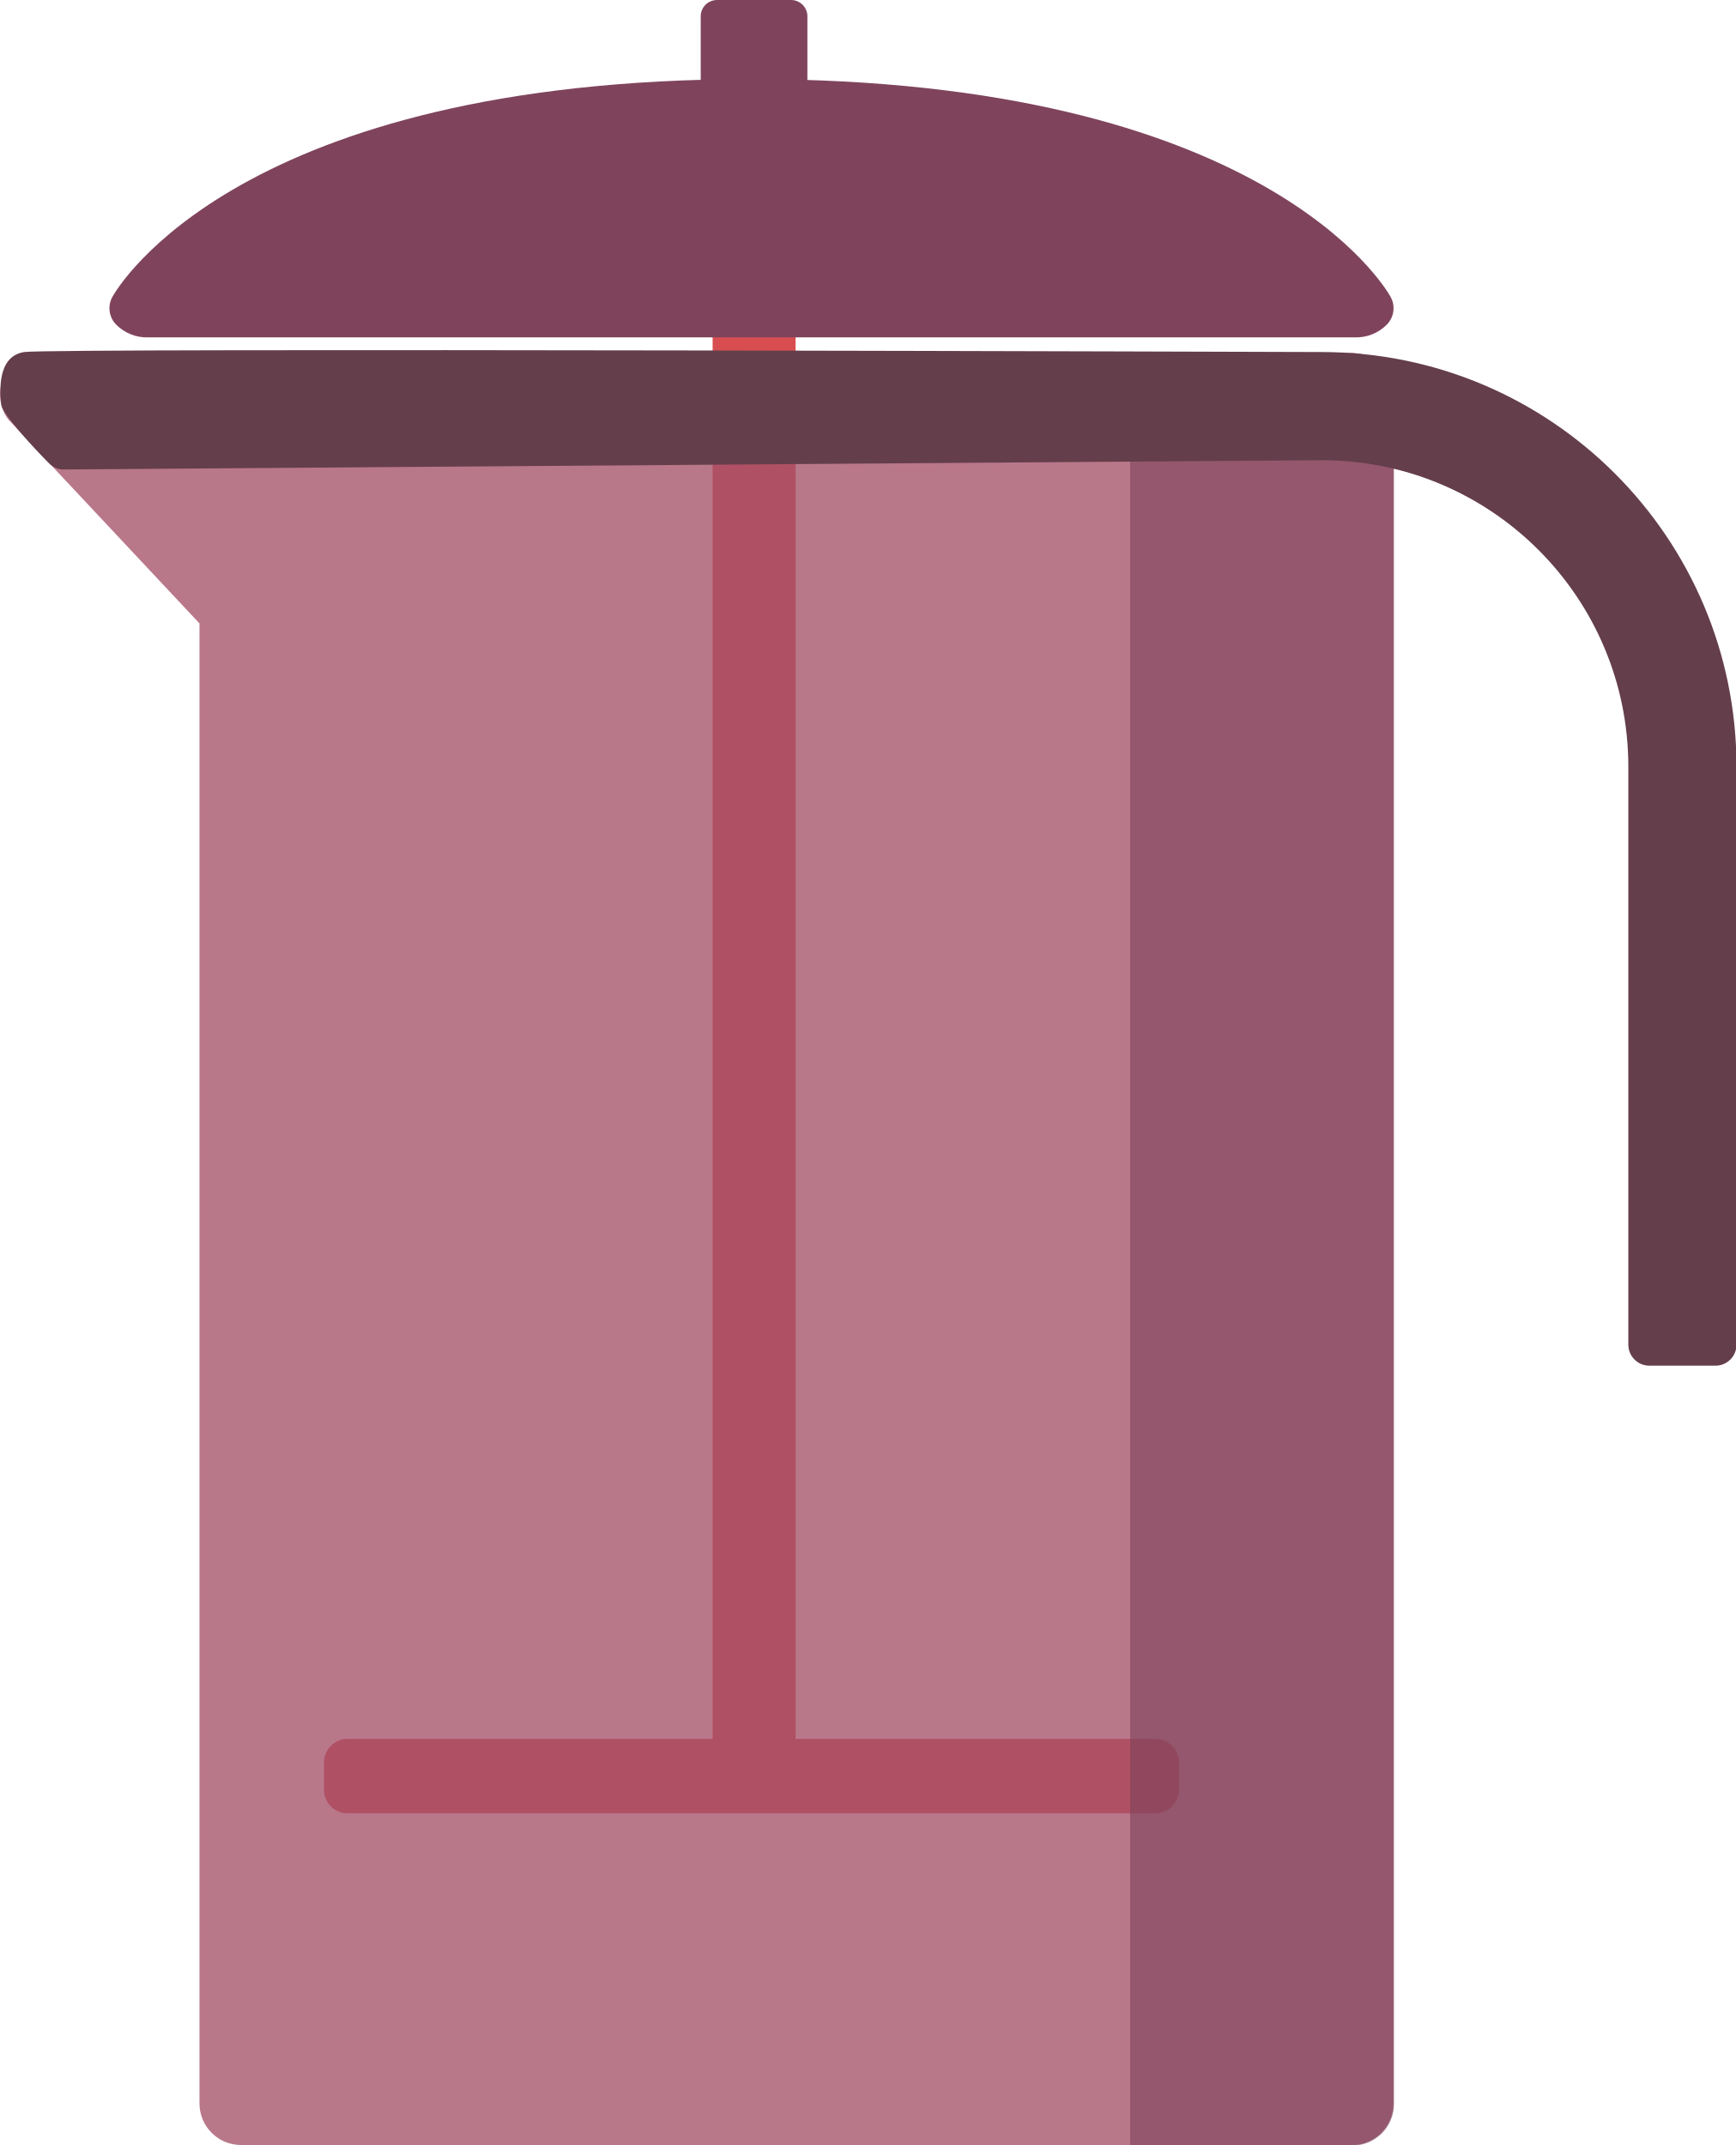
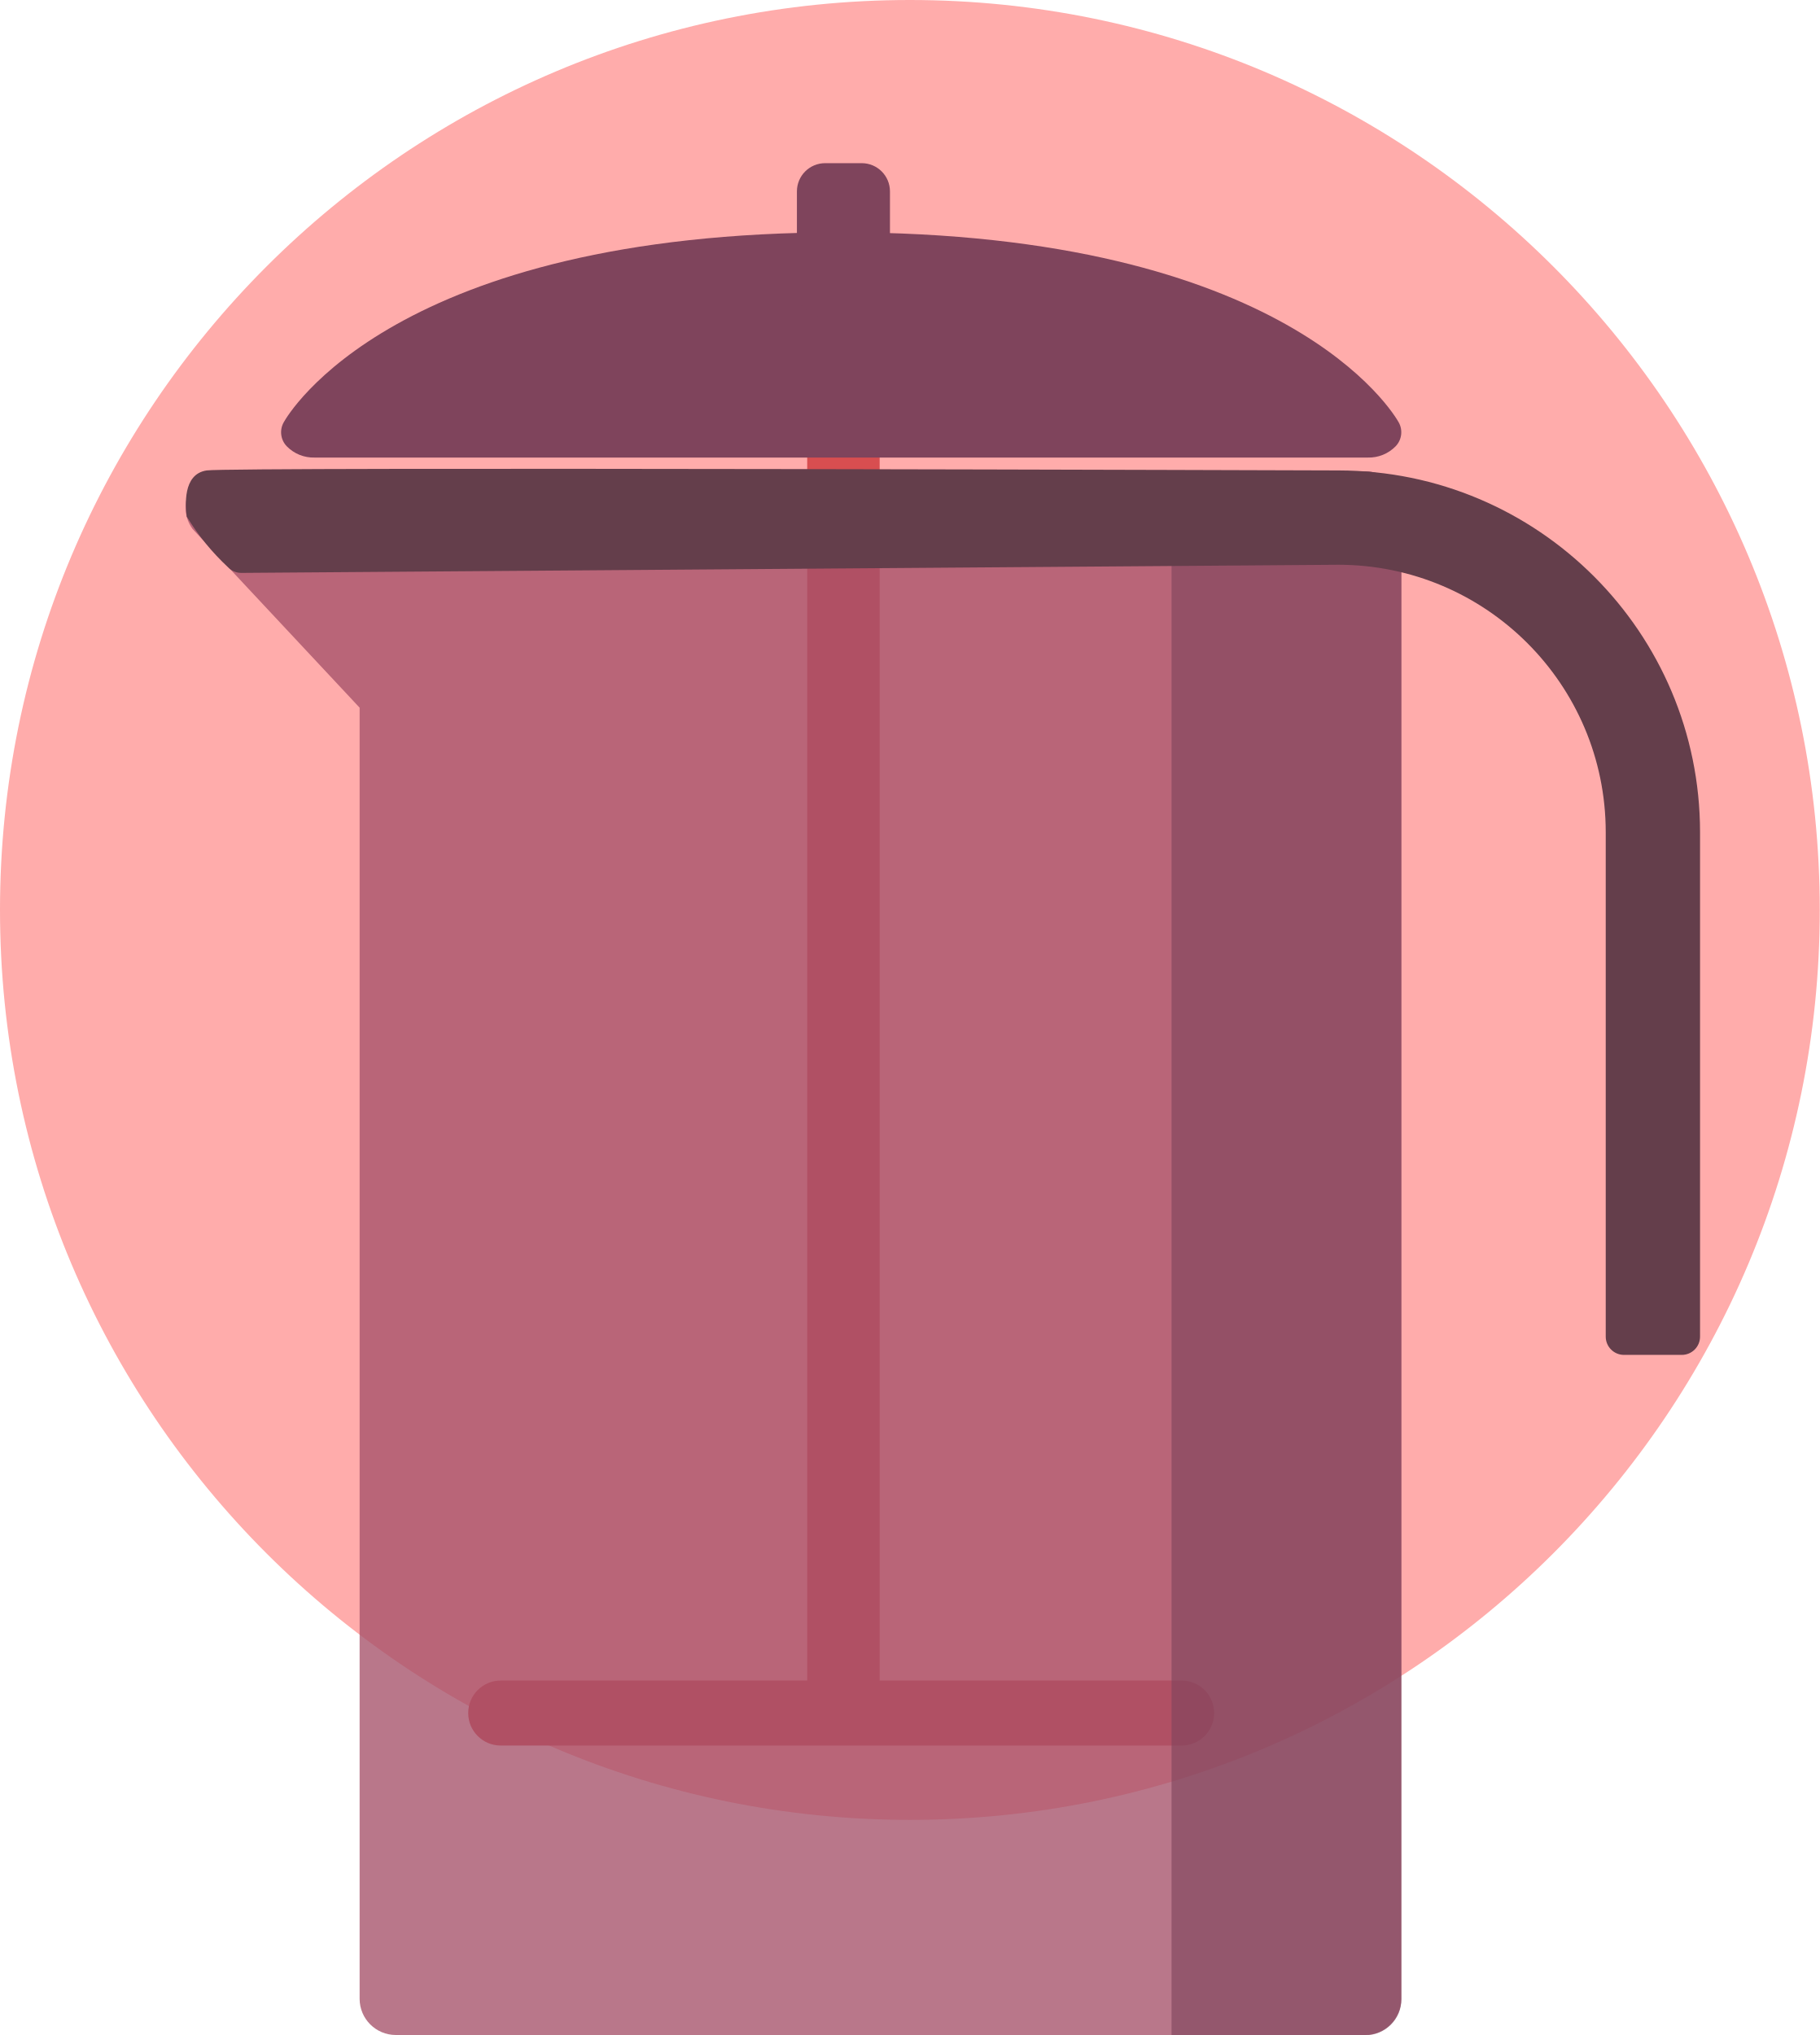
- <svg xmlns="http://www.w3.org/2000/svg" viewBox="0 0 125.48 155.07">
-   <defs>
-     <style>
-       .cls-1{fill:#d84e50;}.cls-2{fill:#a55169;opacity:0.78;}.cls-3,.cls-5{fill:#7f445c;}.cls-3{opacity:0.63;}.cls-4{fill:#643e4b;}
-     </style>
-   </defs>
-   <g id="Ebene_2" data-name="Ebene 2">
-     <g id="Ebene_1-2" data-name="Ebene 1">
-       <rect class="cls-1" x="51.51" y="23.7" width="6" height="104.01" />
-       <rect class="cls-1" x="23.42" y="125.71" width="61.8" height="5.38" rx="1.7" />
-       <path class="cls-2" d="M97.72,155.07H17.42a3,3,0,0,1-3-3v-107L.58,30.3a3,3,0,0,1-.26-3.12A3,3,0,0,1,3,25.53H97.72a3,3,0,0,1,3,3V152.07A3,3,0,0,1,97.72,155.07Zm-77.3-6h74.3l-36.48,1.39s-28-.83-28-.2Z" />
-       <path class="cls-3" d="M81.69,25.53H97.76a3,3,0,0,1,3,3V152.11a3,3,0,0,1-3,3H81.69" />
-       <path class="cls-4" d="M124,98.73h-4.78a1.52,1.52,0,0,1-1.52-1.51V55.41A22.16,22.16,0,0,0,95.52,33.27l-90.89.67a1.47,1.47,0,0,1-1.1-.46c-1-1-3.35-3.53-3.43-4.21-.1-.86-.36-3.51,1.65-3.82s93.77,0,93.77,0a30,30,0,0,1,30,30V97.22A1.52,1.52,0,0,1,124,98.73Z" />
-       <path class="cls-5" d="M97.94,24.39H10.7a3.11,3.11,0,0,1-2.32-.94,1.69,1.69,0,0,1-.25-2c.36-.64,9.13-15.73,46.19-15.73s45.83,15.09,46.19,15.73a1.69,1.69,0,0,1-.25,2A3.11,3.11,0,0,1,97.94,24.39Z" />
-       <rect class="cls-5" x="50.65" width="7.71" height="12.81" rx="1.18" />
+ <svg xmlns="http://www.w3.org/2000/svg" width="76" height="84.984" viewBox="0 0 76 84.984">
+   <g id="Gruppe_206" data-name="Gruppe 206" transform="translate(-229 -297)">
+     <circle id="Ellipse_369" data-name="Ellipse 369" cx="38" cy="38" r="38" transform="translate(229 297)" fill="#ffacab" />
+     <g id="Gruppe_188" data-name="Gruppe 188" transform="translate(-1453 352.903)">
+       <g id="Gruppe_183" data-name="Gruppe 183" transform="translate(1689.749 -49.089)">
+         <rect id="Rechteck_2202" data-name="Rechteck 2202" width="3.025" height="52.432" transform="translate(25.963 11.949)" fill="#d84e50" />
+         <rect id="Rechteck_2203" data-name="Rechteck 2203" width="31.154" height="2.714" rx="1.357" transform="translate(11.805 63.368)" fill="#d84e50" />
+         <path id="Pfad_1413" data-name="Pfad 1413" d="M1057.15,532.831h-40.48a1.513,1.513,0,0,1-1.512-1.512V477.4l-6.977-7.463a1.512,1.512,0,0,1,1.22-2.406h47.749a1.513,1.513,0,0,1,1.512,1.512v62.275A1.513,1.513,0,0,1,1057.15,532.831Zm-38.968-3.025h37.456l-18.39.7s-14.123-.418-14.123-.1Z" transform="translate(-1007.888 -454.661)" fill="#a55169" opacity="0.78" />
+         <path id="Pfad_1414" data-name="Pfad 1414" d="M1028.308,589.454" transform="translate(-1018.015 -515.124)" fill="#a55169" />
+         <path id="Pfad_1415" data-name="Pfad 1415" d="M1089.58,467.531h8.1a1.5,1.5,0,0,1,1.5,1.5v62.308a1.5,1.5,0,0,1-1.5,1.5h-8.1" transform="translate(-1048.401 -454.661)" fill="#7f445c" opacity="0.63" />
+         <path id="Pfad_1416" data-name="Pfad 1416" d="M1070.392,504.323h-2.413a.763.763,0,0,1-.763-.763V482.486a11.173,11.173,0,0,0-11.161-11.16l-45.819.34a.759.759,0,0,1-.553-.232,9.984,9.984,0,0,1-1.731-2.121c-.049-.436-.181-1.772.833-1.926s47.27,0,47.27,0a15.116,15.116,0,0,1,15.1,15.1V503.56A.763.763,0,0,1,1070.392,504.323Z" transform="translate(-1007.904 -454.555)" fill="#643e4b" />
+         <g id="Gruppe_182" data-name="Gruppe 182" transform="translate(3.991)">
+           <path id="Pfad_1417" data-name="Pfad 1417" d="M1061.187,457.138h-43.979a1.562,1.562,0,0,1-1.167-.472.844.844,0,0,1-.126-1c.179-.324,4.6-7.933,23.282-7.933s23.1,7.609,23.283,7.933a.845.845,0,0,1-.126,1A1.564,1.564,0,0,1,1061.187,457.138Z" transform="translate(-1015.806 -444.844)" fill="#7f445c" />
+           <rect id="Rechteck_2204" data-name="Rechteck 2204" width="3.886" height="6.456" rx="1.179" transform="translate(21.542)" fill="#7f445c" />
+         </g>
+       </g>
    </g>
  </g>
</svg>
